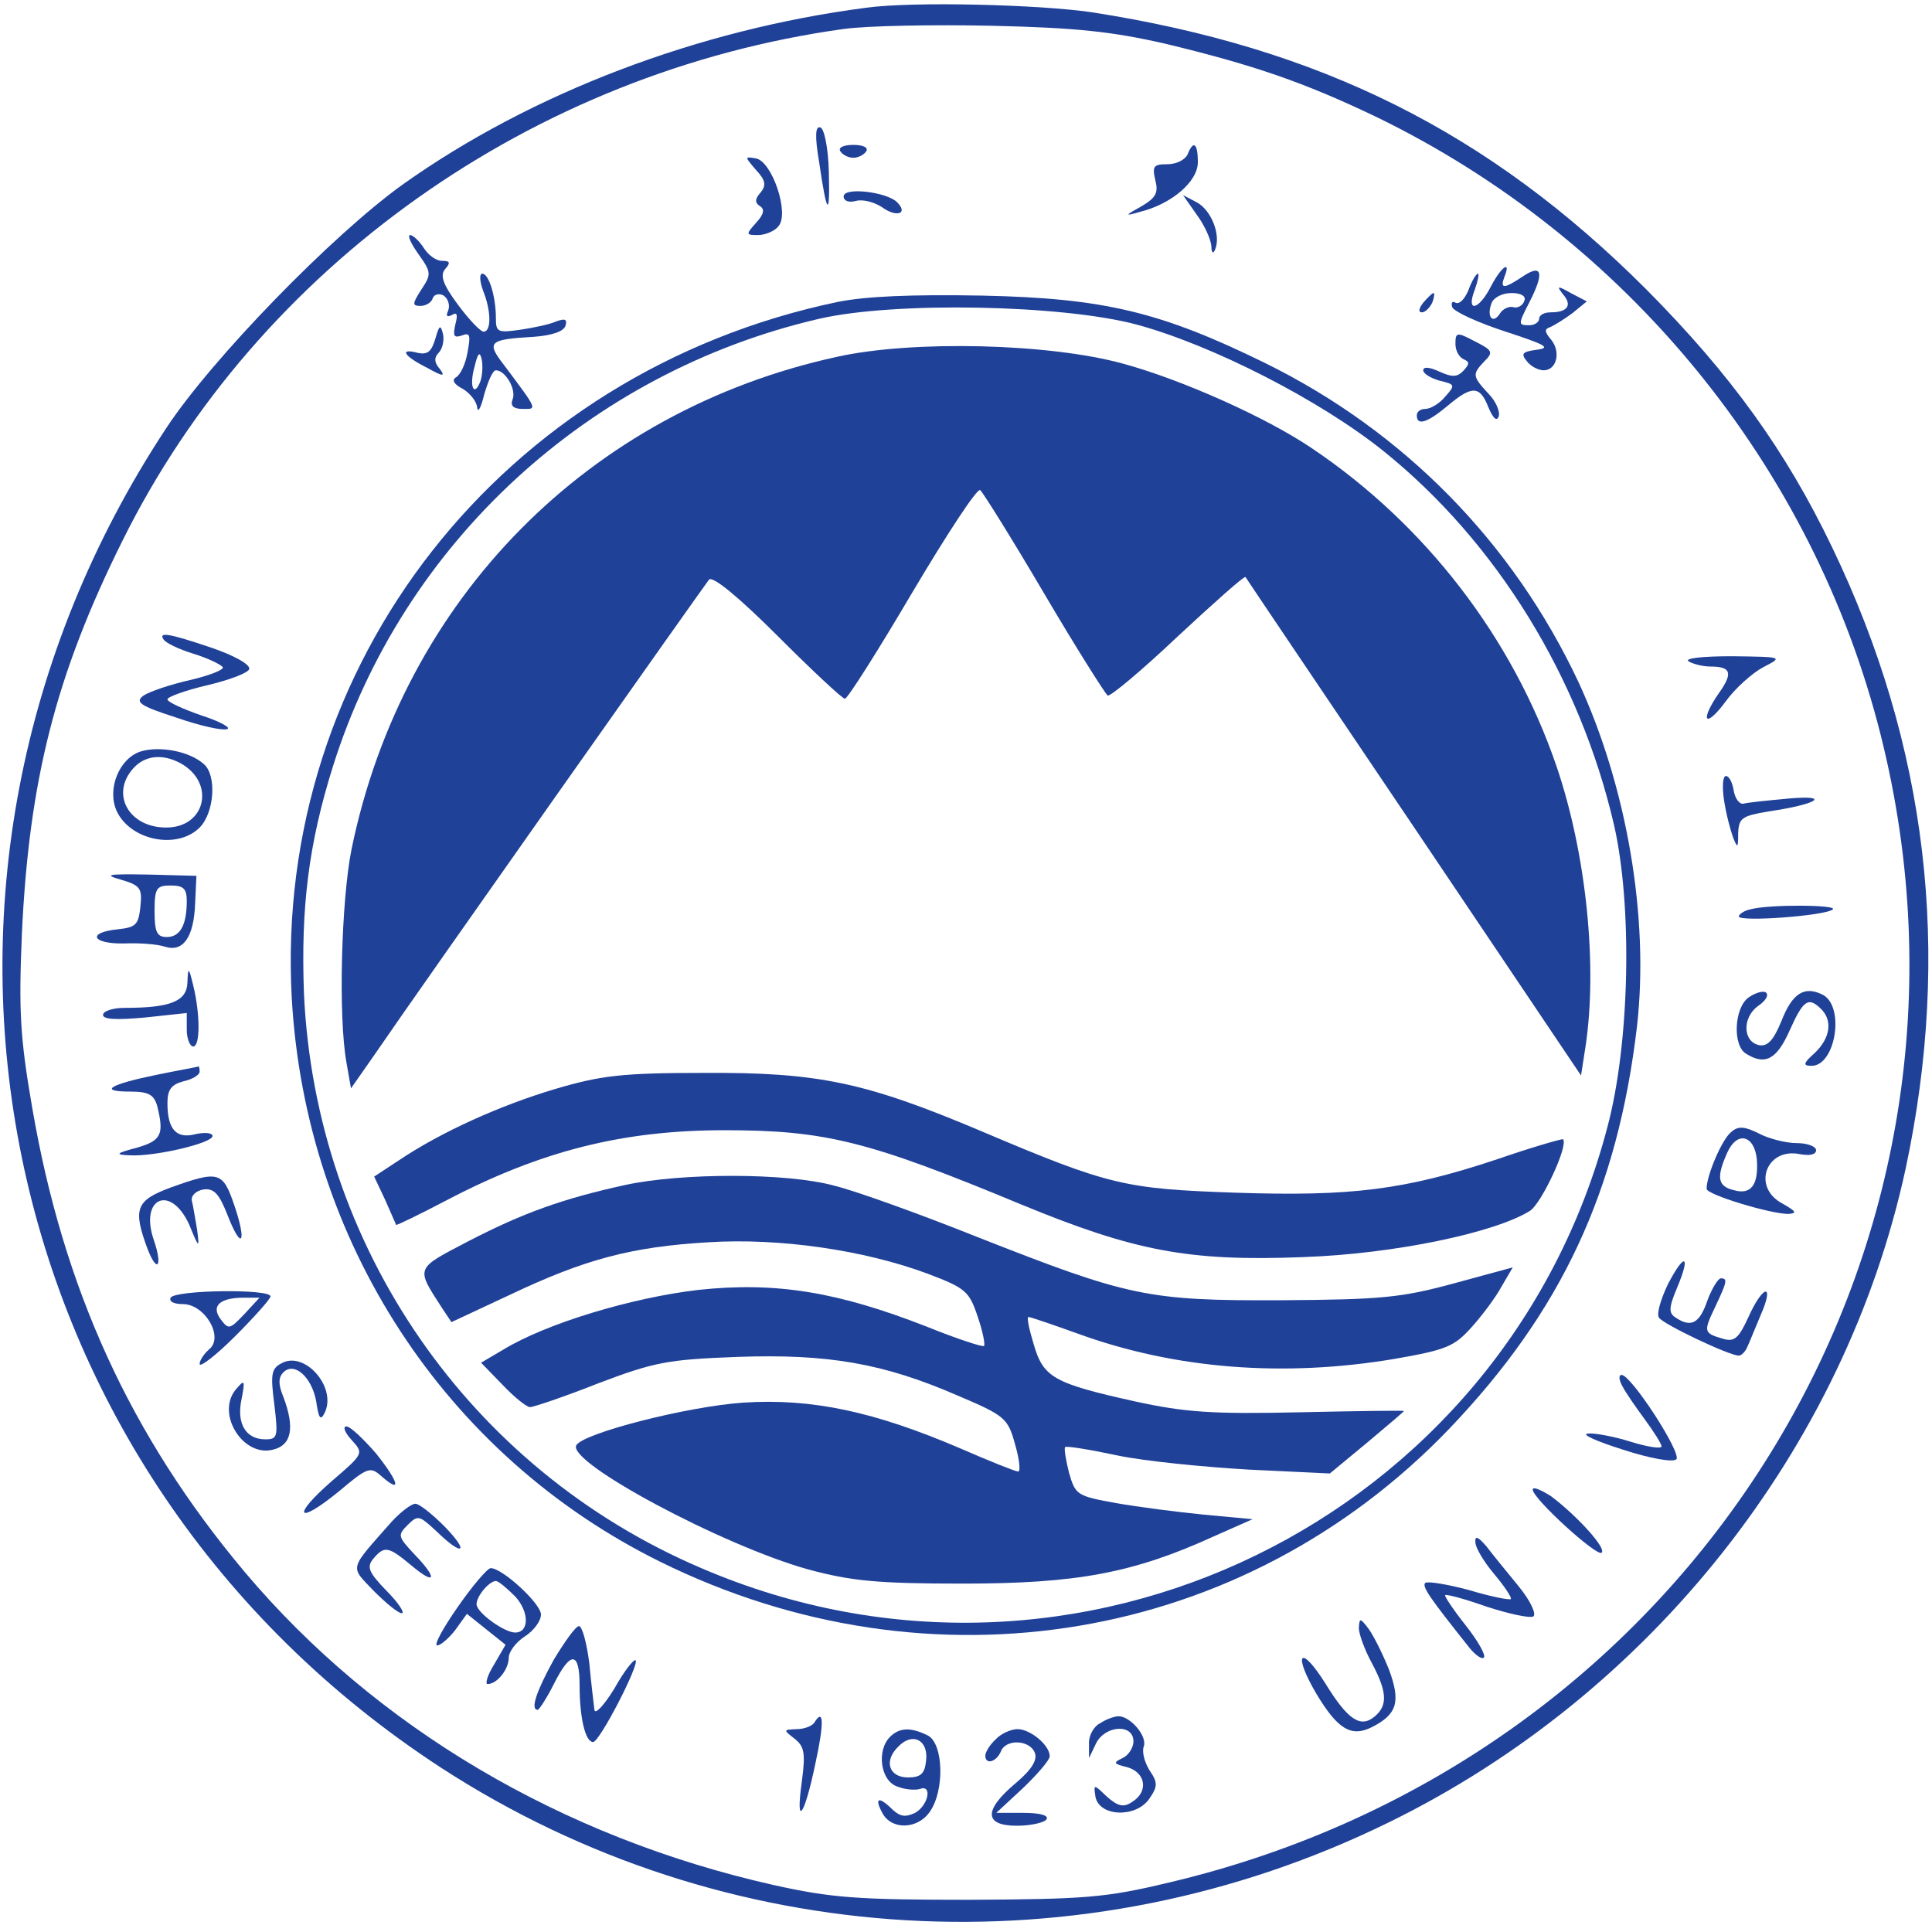
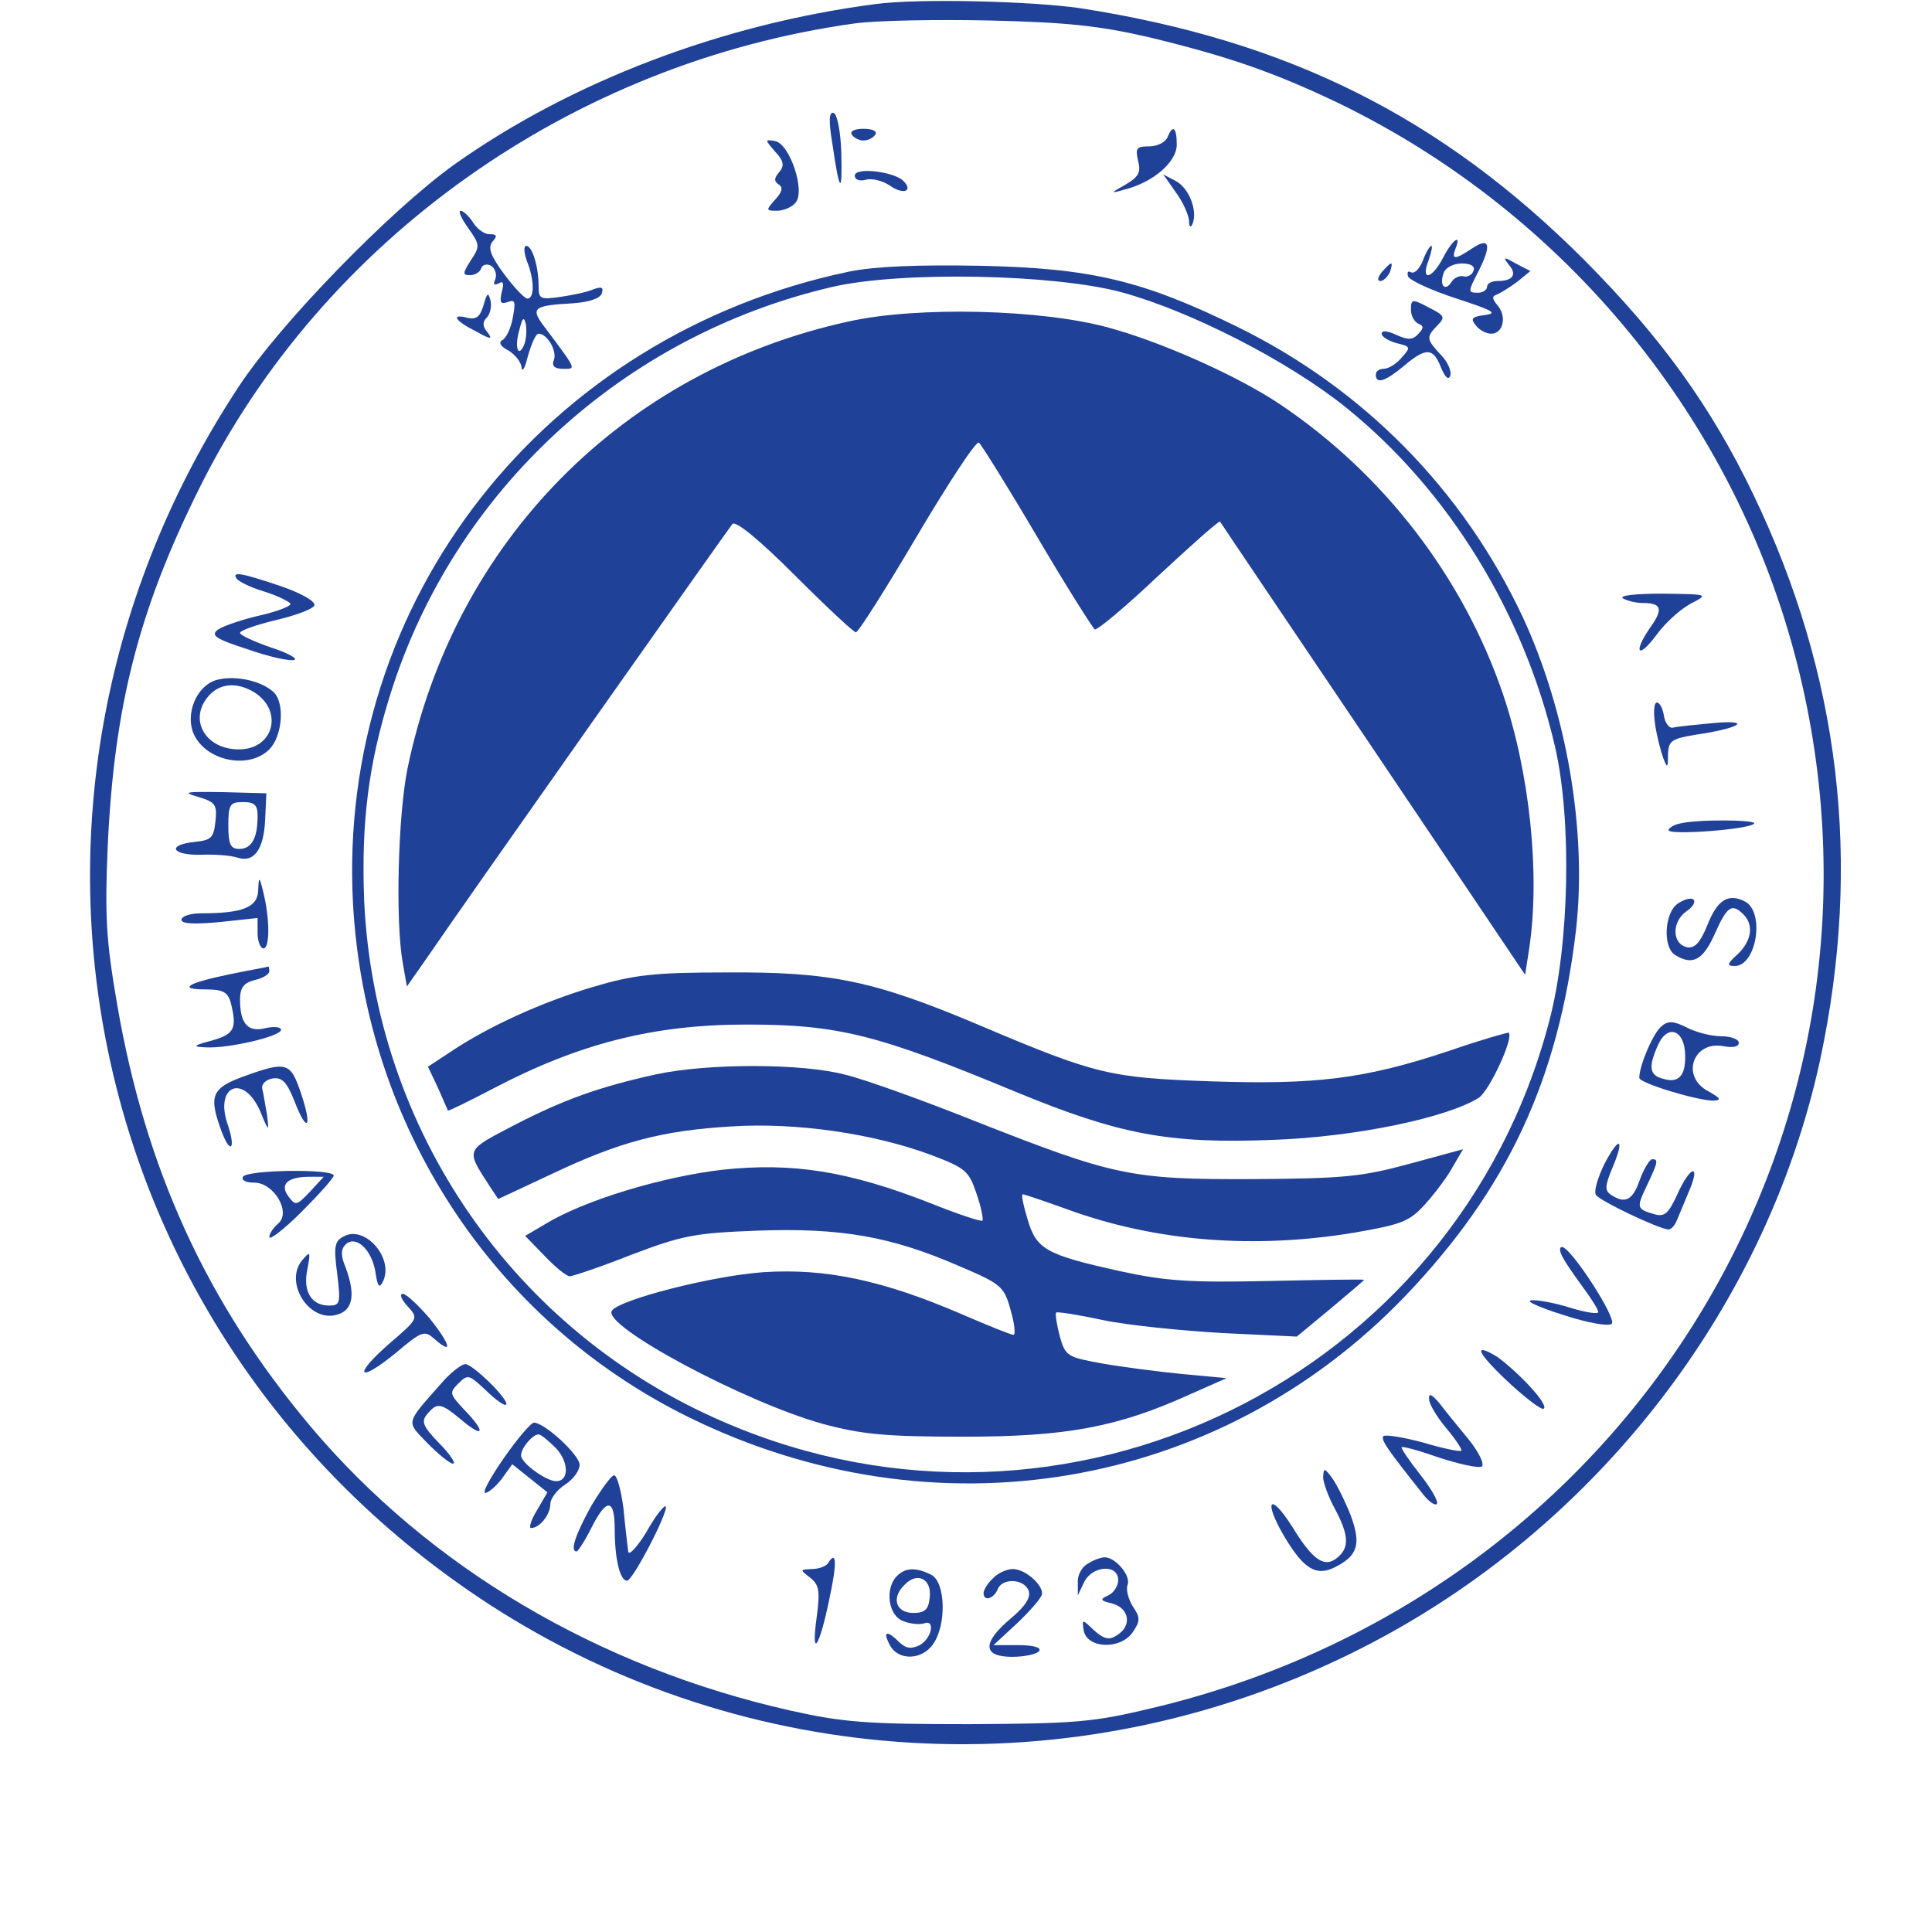
- <svg xmlns="http://www.w3.org/2000/svg" version="1.0" width="28.0" height="28.0" viewBox="0 0 300 299" preserveAspectRatio="xMidYMid meet">
+ <svg xmlns="http://www.w3.org/2000/svg" version="1.0" width="28.0" height="28.0" viewBox="0 0 300 330" preserveAspectRatio="xMidYMid meet">
  <g transform="translate(0,299) scale(0.1,-0.1)" fill="#204198" stroke="none">
    <path d="M1345 2983 c-261 -34 -519 -132 -719 -274 -109 -78 -297 -271 -368 -379 -464 -704 -276 -1622 427 -2080 439 -285 996 -318 1471 -85 407 199 709 581 803 1015 72 337 34 657 -114 965 -72 150 -157 268 -289 401 -244 244 -506 375 -861 430 -82 12 -277 17 -350 7z m465 -56 c137 -33 215 -60 326 -113 390 -189 679 -543 784 -959 201 -796 -291 -1591 -1104 -1783 -100 -24 -131 -26 -311 -27 -174 0 -214 3 -304 23 -329 74 -618 245 -821 486 -178 212 -282 441 -330 721 -19 110 -21 151 -16 270 11 237 52 401 156 610 211 426 637 728 1120 795 36 5 139 7 230 5 131 -3 187 -9 270 -28z" />
    <path d="M1272 2743 c12 -83 17 -87 15 -14 -1 36 -7 66 -13 68 -8 3 -9 -13 -2 -54z" />
    <path d="M1305 2760 c3 -5 12 -10 20 -10 8 0 17 5 20 10 4 6 -5 10 -20 10 -15 0 -24 -4 -20 -10z" />
    <path d="M1844 2755 c-4 -8 -17 -15 -31 -15 -22 0 -24 -3 -19 -25 5 -19 1 -27 -21 -40 -27 -15 -27 -16 -3 -9 49 12 90 47 90 77 0 30 -7 35 -16 12z" />
    <path d="M1174 2731 c15 -16 16 -24 7 -35 -9 -10 -9 -16 -1 -21 8 -5 6 -13 -6 -26 -16 -18 -16 -19 3 -19 11 0 26 6 32 14 17 20 -10 100 -35 105 -18 3 -18 3 0 -18z" />
    <path d="M1310 2690 c0 -7 8 -10 19 -7 11 3 29 -2 41 -10 22 -16 41 -10 23 8 -16 16 -83 24 -83 9z" />
    <path d="M1858 2662 c12 -16 22 -38 23 -49 0 -11 3 -13 6 -5 9 22 -6 61 -29 73 l-21 11 21 -30z" />
    <path d="M650 2600 c20 -28 20 -31 4 -55 -14 -22 -14 -25 -1 -25 8 0 17 5 19 12 2 6 10 8 17 4 7 -5 10 -15 7 -23 -4 -9 -2 -11 6 -7 8 5 9 0 5 -15 -4 -18 -2 -21 10 -17 13 5 14 1 9 -26 -3 -18 -11 -35 -18 -39 -7 -4 -3 -11 11 -18 11 -7 21 -19 22 -29 1 -9 6 0 11 21 6 20 13 37 18 37 15 0 32 -30 26 -45 -4 -10 1 -15 16 -15 22 0 24 -3 -30 69 -27 35 -23 39 47 43 27 2 46 8 49 17 3 10 0 12 -14 7 -11 -5 -36 -10 -56 -13 -35 -5 -38 -4 -38 18 0 34 -11 69 -21 69 -5 0 -4 -12 1 -26 13 -32 13 -64 1 -64 -5 0 -23 19 -40 42 -23 31 -28 45 -20 55 9 10 8 13 -5 13 -9 0 -21 9 -28 20 -7 11 -17 20 -21 20 -5 0 1 -13 13 -30z m96 -197 c-10 -26 -18 -8 -9 23 5 21 8 24 11 11 2 -10 1 -25 -2 -34z" />
    <path d="M2315 2550 c-19 -37 -39 -41 -25 -5 5 14 7 25 5 25 -3 0 -10 -12 -15 -26 -6 -14 -14 -22 -20 -19 -5 3 -7 0 -5 -7 3 -7 40 -24 83 -38 61 -20 71 -25 49 -28 -23 -3 -26 -6 -16 -18 6 -8 18 -14 26 -14 20 0 27 28 12 47 -11 13 -11 17 -2 20 7 3 23 13 35 22 l22 18 -25 13 c-21 12 -22 11 -12 -2 15 -17 7 -28 -19 -28 -10 0 -18 -4 -18 -10 0 -5 -7 -10 -15 -10 -18 0 -18 1 0 36 23 45 20 60 -10 40 -30 -20 -36 -20 -29 -1 11 27 -5 16 -21 -15z m52 -22 c-2 -7 -10 -12 -17 -10 -7 2 -17 -3 -21 -10 -11 -17 -21 -5 -13 16 3 9 17 16 31 16 15 0 23 -5 20 -12z" />
    <path d="M1300 2526 c-520 -109 -875 -562 -847 -1080 21 -378 238 -711 572 -876 421 -208 906 -126 1225 206 175 183 262 370 292 626 19 169 -16 372 -91 534 -102 217 -271 389 -486 495 -163 80 -251 101 -440 105 -109 2 -181 -1 -225 -10z m465 -35 c118 -32 286 -118 384 -197 175 -141 304 -351 357 -579 29 -125 25 -339 -10 -470 -160 -610 -826 -935 -1407 -685 -361 154 -599 500 -617 892 -5 133 7 232 45 353 109 347 397 612 755 695 117 27 377 22 493 -9z" />
    <path d="M1300 2441 c-386 -84 -674 -376 -754 -764 -16 -79 -21 -260 -8 -332 l7 -40 35 50 c71 104 513 730 521 740 6 6 47 -28 107 -88 53 -53 100 -97 104 -97 4 0 51 74 104 164 54 91 101 163 106 160 4 -3 49 -75 99 -160 50 -85 95 -156 99 -159 4 -2 53 39 109 92 56 52 103 94 105 92 1 -2 119 -177 262 -389 l259 -385 7 45 c19 126 1 300 -45 435 -68 199 -203 375 -380 494 -71 48 -201 106 -292 131 -115 32 -328 37 -445 11z" />
    <path d="M862 1304 c-84 -25 -176 -66 -243 -111 l-38 -25 17 -36 c9 -21 17 -38 17 -39 1 -1 36 16 78 38 147 77 274 109 432 109 157 0 224 -17 460 -115 177 -73 261 -89 439 -82 142 5 298 38 352 72 18 12 60 102 51 111 -1 1 -47 -12 -102 -31 -144 -48 -227 -58 -407 -52 -171 6 -195 11 -393 95 -182 77 -255 92 -432 91 -127 0 -160 -4 -231 -25z" />
    <path d="M971 1155 c-96 -21 -158 -43 -243 -87 -84 -44 -83 -40 -41 -105 l14 -21 92 43 c116 55 188 74 307 81 110 7 242 -12 341 -49 58 -22 64 -27 77 -66 8 -23 12 -44 10 -46 -2 -2 -42 11 -89 30 -138 54 -234 70 -355 57 -103 -12 -236 -52 -303 -93 l-34 -20 34 -35 c18 -19 37 -34 42 -34 5 0 53 16 106 37 87 33 108 37 216 41 141 5 227 -10 342 -60 73 -31 78 -35 89 -75 7 -24 9 -43 5 -43 -4 0 -44 16 -90 36 -133 57 -230 78 -337 71 -87 -6 -247 -47 -259 -66 -16 -26 227 -156 360 -193 67 -18 107 -22 240 -22 176 0 264 16 389 73 l61 27 -75 7 c-41 4 -103 12 -137 18 -60 11 -63 12 -73 47 -5 20 -8 38 -6 40 2 2 39 -4 81 -13 43 -9 135 -18 204 -22 l126 -6 58 48 c31 26 57 48 57 49 0 1 -73 0 -162 -2 -137 -3 -178 0 -256 17 -126 28 -142 37 -157 89 -7 23 -11 42 -8 42 3 0 38 -12 77 -26 151 -55 320 -68 492 -39 80 14 92 19 119 49 17 19 38 47 47 64 l17 29 -92 -25 c-81 -22 -112 -25 -267 -26 -209 -1 -238 6 -472 98 -90 36 -190 72 -223 80 -73 20 -236 20 -324 1z" />
    <path d="M2210 2525 c-7 -9 -8 -15 -2 -15 5 0 12 7 16 15 3 8 4 15 2 15 -2 0 -9 -7 -16 -15z" />
    <path d="M676 2469 c-6 -20 -12 -25 -27 -22 -30 8 -22 -5 14 -23 25 -14 29 -14 20 -2 -9 10 -9 18 -2 25 6 6 9 19 7 29 -4 16 -6 14 -12 -7z" />
    <path d="M2260 2461 c0 -11 6 -21 13 -24 9 -4 9 -7 0 -17 -10 -11 -18 -11 -38 -2 -15 7 -25 8 -25 2 0 -5 11 -12 25 -16 25 -6 25 -7 9 -25 -9 -11 -23 -19 -31 -19 -7 0 -13 -4 -13 -10 0 -17 17 -11 48 15 38 32 50 31 63 -2 7 -17 13 -23 16 -15 3 7 -4 24 -16 36 -25 27 -25 30 -6 50 14 14 13 17 -15 31 -28 15 -30 14 -30 -4z" />
    <path d="M254 2002 c3 -5 23 -15 46 -22 23 -7 43 -17 46 -21 2 -4 -21 -13 -51 -20 -31 -7 -63 -18 -72 -24 -14 -10 -6 -16 50 -34 37 -13 73 -21 80 -18 6 2 -12 12 -40 21 -29 10 -53 21 -53 25 0 4 28 14 62 22 34 8 63 19 65 25 2 7 -23 21 -58 33 -68 23 -83 25 -75 13z" />
    <path d="M2622 1968 c7 -4 22 -8 34 -8 32 0 35 -10 14 -40 -31 -44 -23 -58 9 -15 15 21 42 45 59 54 31 16 31 16 -49 17 -44 0 -74 -3 -67 -8z" />
    <path d="M218 1828 c-33 -11 -52 -58 -37 -92 21 -46 94 -61 129 -26 23 23 27 82 6 99 -23 20 -69 28 -98 19z m62 -18 c55 -30 40 -100 -22 -100 -58 0 -87 52 -51 92 18 20 45 23 73 8z" />
    <path d="M2677 1753 c3 -21 10 -47 14 -58 7 -18 8 -17 8 6 1 24 6 27 47 34 76 11 99 26 31 20 -32 -3 -63 -6 -70 -8 -6 -1 -13 8 -15 21 -2 12 -7 22 -12 22 -5 0 -6 -17 -3 -37z" />
    <path d="M188 1629 c30 -9 33 -13 30 -42 -3 -28 -7 -32 -35 -35 -49 -5 -40 -23 10 -22 23 1 51 -1 63 -5 28 -9 45 14 47 67 l2 43 -75 2 c-63 1 -70 0 -42 -8z m102 -33 c0 -37 -10 -56 -31 -56 -15 0 -19 7 -19 40 0 36 3 40 25 40 20 0 25 -5 25 -24z" />
    <path d="M2718 1583 c-10 -2 -18 -8 -18 -11 0 -9 136 1 146 11 8 7 -99 8 -128 0z" />
    <path d="M291 1469 c-1 -29 -27 -39 -97 -39 -19 0 -34 -5 -34 -11 0 -7 21 -8 65 -4 l65 7 0 -26 c0 -14 5 -26 10 -26 11 0 11 50 0 95 -7 29 -8 29 -9 4z" />
    <path d="M2715 1446 c-22 -16 -25 -74 -4 -87 30 -19 48 -9 68 36 21 47 29 53 49 33 18 -18 14 -45 -10 -68 -18 -16 -19 -20 -5 -20 37 0 52 91 18 110 -29 15 -48 3 -65 -41 -12 -29 -21 -39 -34 -37 -26 5 -27 43 -2 61 12 8 17 17 12 21 -5 3 -17 -1 -27 -8z" />
    <path d="M243 1326 c-73 -15 -91 -26 -41 -26 29 0 37 -5 42 -22 11 -44 7 -54 -31 -65 -34 -9 -35 -11 -11 -12 39 -2 128 19 128 30 0 5 -12 6 -26 3 -30 -8 -44 7 -44 48 0 21 6 29 25 34 14 3 25 10 25 15 0 5 -1 9 -2 8 -2 -1 -31 -6 -65 -13z" />
    <path d="M2688 1237 c-14 -11 -38 -67 -38 -88 0 -9 99 -39 127 -39 14 1 12 4 -9 16 -48 25 -26 87 26 77 16 -3 26 -1 26 6 0 6 -14 11 -30 11 -17 0 -44 7 -59 15 -22 11 -32 12 -43 2z m40 -42 c3 -40 -9 -56 -36 -48 -25 6 -27 20 -10 58 15 34 42 28 46 -10z" />
    <path d="M265 1151 c-54 -20 -59 -33 -36 -95 15 -39 24 -28 10 13 -23 66 26 88 55 24 15 -37 16 -37 12 -7 -3 16 -6 37 -8 44 -2 8 6 16 18 18 16 2 24 -6 37 -39 22 -57 31 -45 11 14 -18 53 -24 55 -99 28z" />
    <path d="M2590 1001 c-11 -23 -18 -46 -14 -52 6 -10 109 -59 124 -59 4 0 10 6 13 13 3 6 12 29 21 50 22 50 4 48 -19 -3 -15 -33 -22 -39 -39 -34 -31 9 -31 11 -13 49 19 40 20 45 9 45 -4 0 -14 -16 -21 -35 -12 -35 -25 -42 -49 -26 -11 7 -11 15 2 46 22 52 12 56 -14 6z" />
    <path d="M265 980 c-3 -6 5 -10 19 -10 34 0 64 -51 41 -70 -8 -7 -15 -17 -15 -23 0 -6 25 13 55 43 30 30 55 58 55 62 0 12 -148 10 -155 -2z m114 -26 c-22 -23 -24 -24 -36 -8 -16 21 -2 34 36 34 l24 0 -24 -26z" />
    <path d="M437 878 c-16 -8 -17 -18 -11 -64 6 -50 5 -54 -14 -54 -30 0 -45 24 -37 62 6 31 5 32 -10 14 -29 -38 13 -104 59 -92 29 7 34 34 16 82 -8 19 -8 30 0 38 17 17 44 -7 51 -45 4 -28 7 -31 14 -16 17 40 -33 95 -68 75z" />
    <path d="M2519 843 c5 -10 21 -33 35 -52 14 -19 26 -38 26 -42 0 -4 -21 -1 -47 7 -25 8 -56 14 -67 13 -12 -1 13 -12 54 -25 43 -14 78 -20 83 -15 9 9 -70 131 -85 131 -5 0 -4 -8 1 -17z" />
    <path d="M546 759 c19 -21 19 -21 -31 -64 -63 -55 -54 -69 11 -16 45 38 49 39 66 24 33 -29 27 -9 -8 35 -20 23 -40 42 -46 42 -6 0 -3 -9 8 -21z" />
    <path d="M2380 682 c0 -14 100 -105 107 -98 8 7 -40 59 -79 88 -16 10 -28 15 -28 10z" />
    <path d="M609 633 c-68 -77 -66 -69 -29 -108 19 -19 38 -35 44 -35 5 0 -5 16 -24 35 -28 29 -31 37 -20 50 17 20 23 19 59 -11 38 -32 41 -20 4 18 -25 27 -26 29 -10 45 16 16 18 15 45 -10 41 -40 52 -33 12 8 -19 19 -39 35 -45 35 -6 0 -22 -12 -36 -27z" />
    <path d="M2291 600 c0 -8 13 -30 29 -49 16 -19 28 -37 26 -39 -2 -2 -32 4 -65 14 -34 9 -64 14 -68 11 -5 -6 7 -23 69 -101 9 -11 19 -18 22 -15 4 3 -9 26 -28 50 -19 24 -33 45 -32 47 2 2 31 -6 65 -18 34 -11 66 -18 72 -15 5 4 -5 25 -23 47 -18 22 -41 50 -50 62 -13 15 -18 17 -17 6z" />
    <path d="M711 500 c-23 -33 -38 -60 -32 -60 5 0 18 11 28 24 l18 25 30 -24 30 -24 -18 -31 c-10 -16 -14 -30 -10 -30 15 0 33 23 33 41 0 9 11 24 25 33 14 9 25 24 25 34 0 17 -60 72 -78 72 -5 0 -28 -27 -51 -60z m89 16 c22 -24 22 -56 0 -56 -17 0 -60 31 -60 44 0 13 20 36 30 36 4 0 17 -11 30 -24z" />
    <path d="M2110 467 c0 -9 9 -34 20 -54 24 -45 25 -66 5 -83 -22 -19 -42 -6 -77 51 -39 62 -51 47 -14 -16 33 -55 54 -68 86 -52 40 20 45 40 27 89 -10 25 -24 53 -32 64 -13 17 -14 17 -15 1z" />
    <path d="M860 418 c-27 -49 -37 -78 -25 -78 2 0 14 18 25 40 26 52 40 51 40 -2 0 -51 9 -88 21 -88 10 0 72 120 66 127 -3 2 -18 -17 -33 -44 -16 -26 -30 -41 -31 -33 -1 8 -5 41 -8 73 -4 31 -11 57 -16 57 -5 0 -22 -24 -39 -52z" />
    <path d="M1265 321 c-3 -6 -16 -11 -28 -11 -21 -1 -21 -1 -3 -15 15 -12 17 -22 11 -67 -10 -72 4 -54 21 28 14 64 13 87 -1 65z" />
    <path d="M1708 319 c-10 -5 -18 -20 -17 -32 l0 -22 11 23 c14 28 58 31 58 3 0 -10 -8 -22 -17 -26 -15 -7 -14 -9 7 -14 29 -8 34 -38 8 -54 -13 -9 -22 -7 -39 8 -21 20 -21 20 -18 0 6 -31 62 -33 83 -4 14 20 14 26 1 45 -8 13 -12 29 -9 37 6 16 -21 47 -39 47 -7 0 -20 -5 -29 -11z" />
    <path d="M1382 298 c-21 -21 -15 -68 11 -77 12 -5 28 -6 35 -4 20 8 14 -25 -7 -37 -15 -7 -23 -6 -35 5 -21 21 -29 19 -16 -5 14 -27 55 -26 74 2 23 33 21 105 -3 118 -26 13 -44 13 -59 -2z m56 -37 c-2 -20 -8 -26 -28 -26 -30 0 -38 26 -15 48 22 23 47 10 43 -22z" />
    <path d="M1546 294 c-9 -8 -16 -20 -16 -25 0 -15 17 -10 24 6 7 20 45 19 53 -2 4 -11 -5 -26 -30 -47 -50 -42 -49 -66 2 -66 22 0 43 5 46 10 4 6 -10 10 -36 10 l-42 0 41 38 c23 22 42 44 42 50 0 17 -30 42 -50 42 -10 0 -26 -7 -34 -16z" />
  </g>
</svg>
